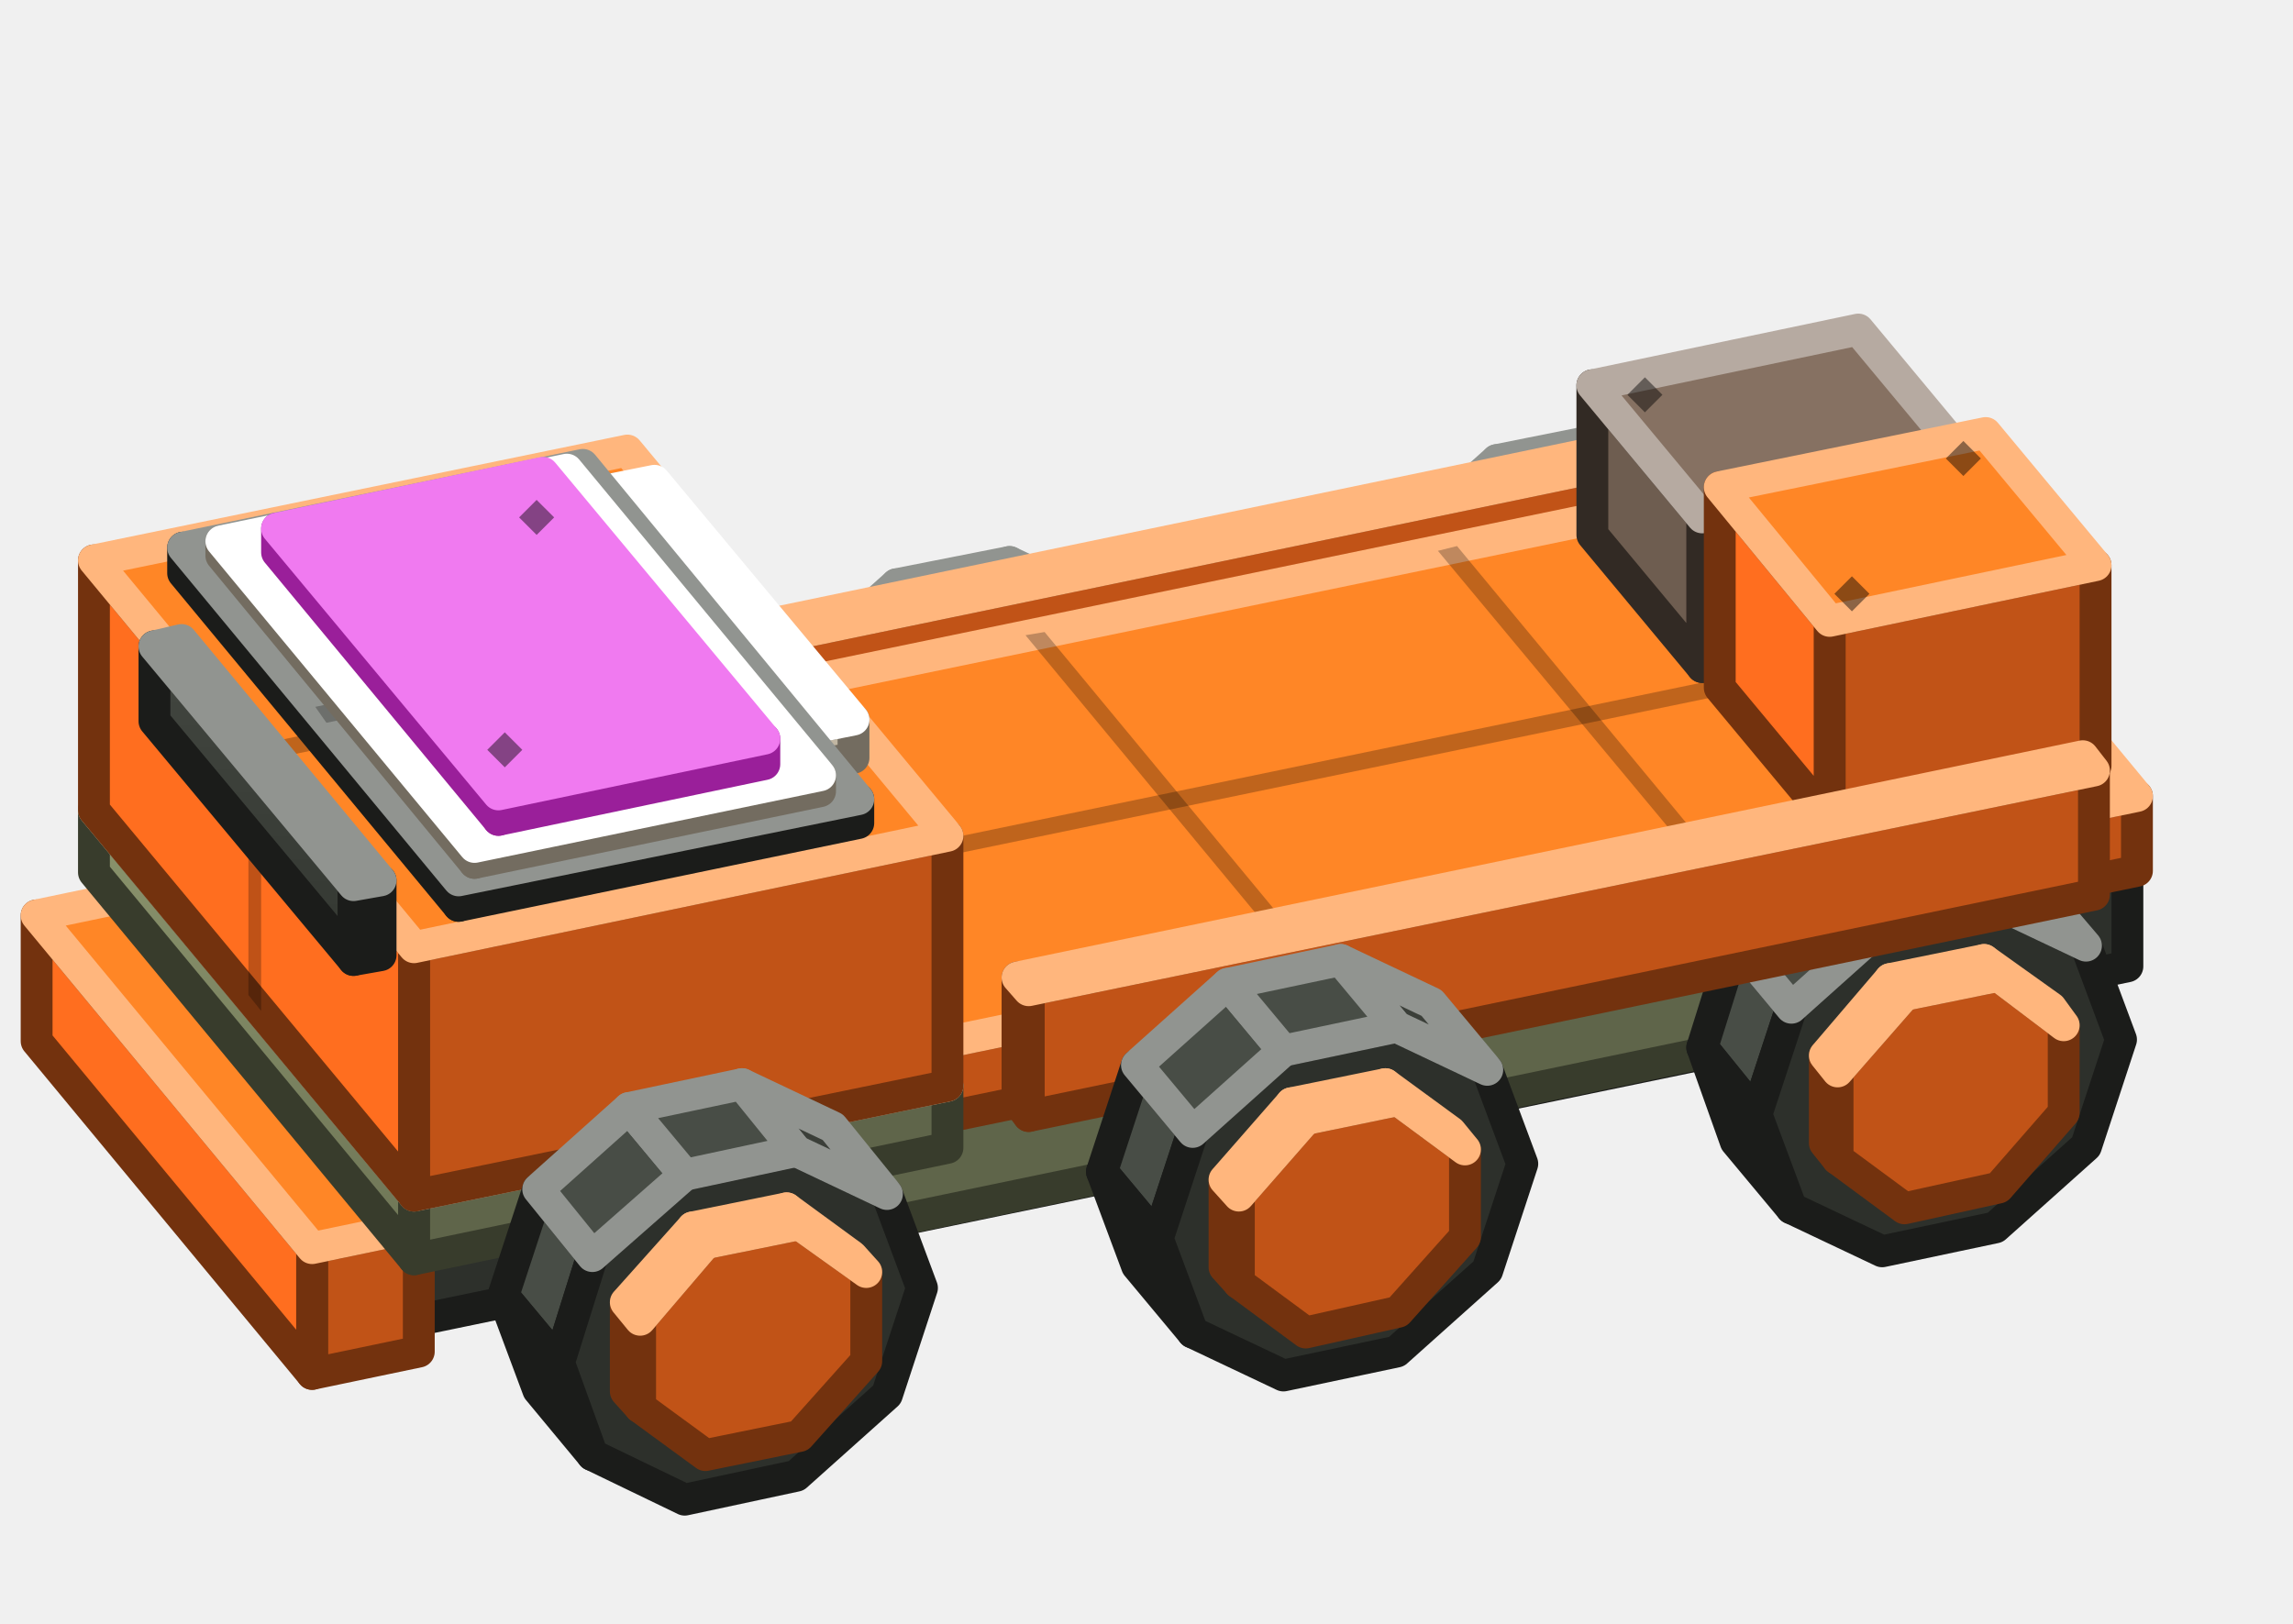
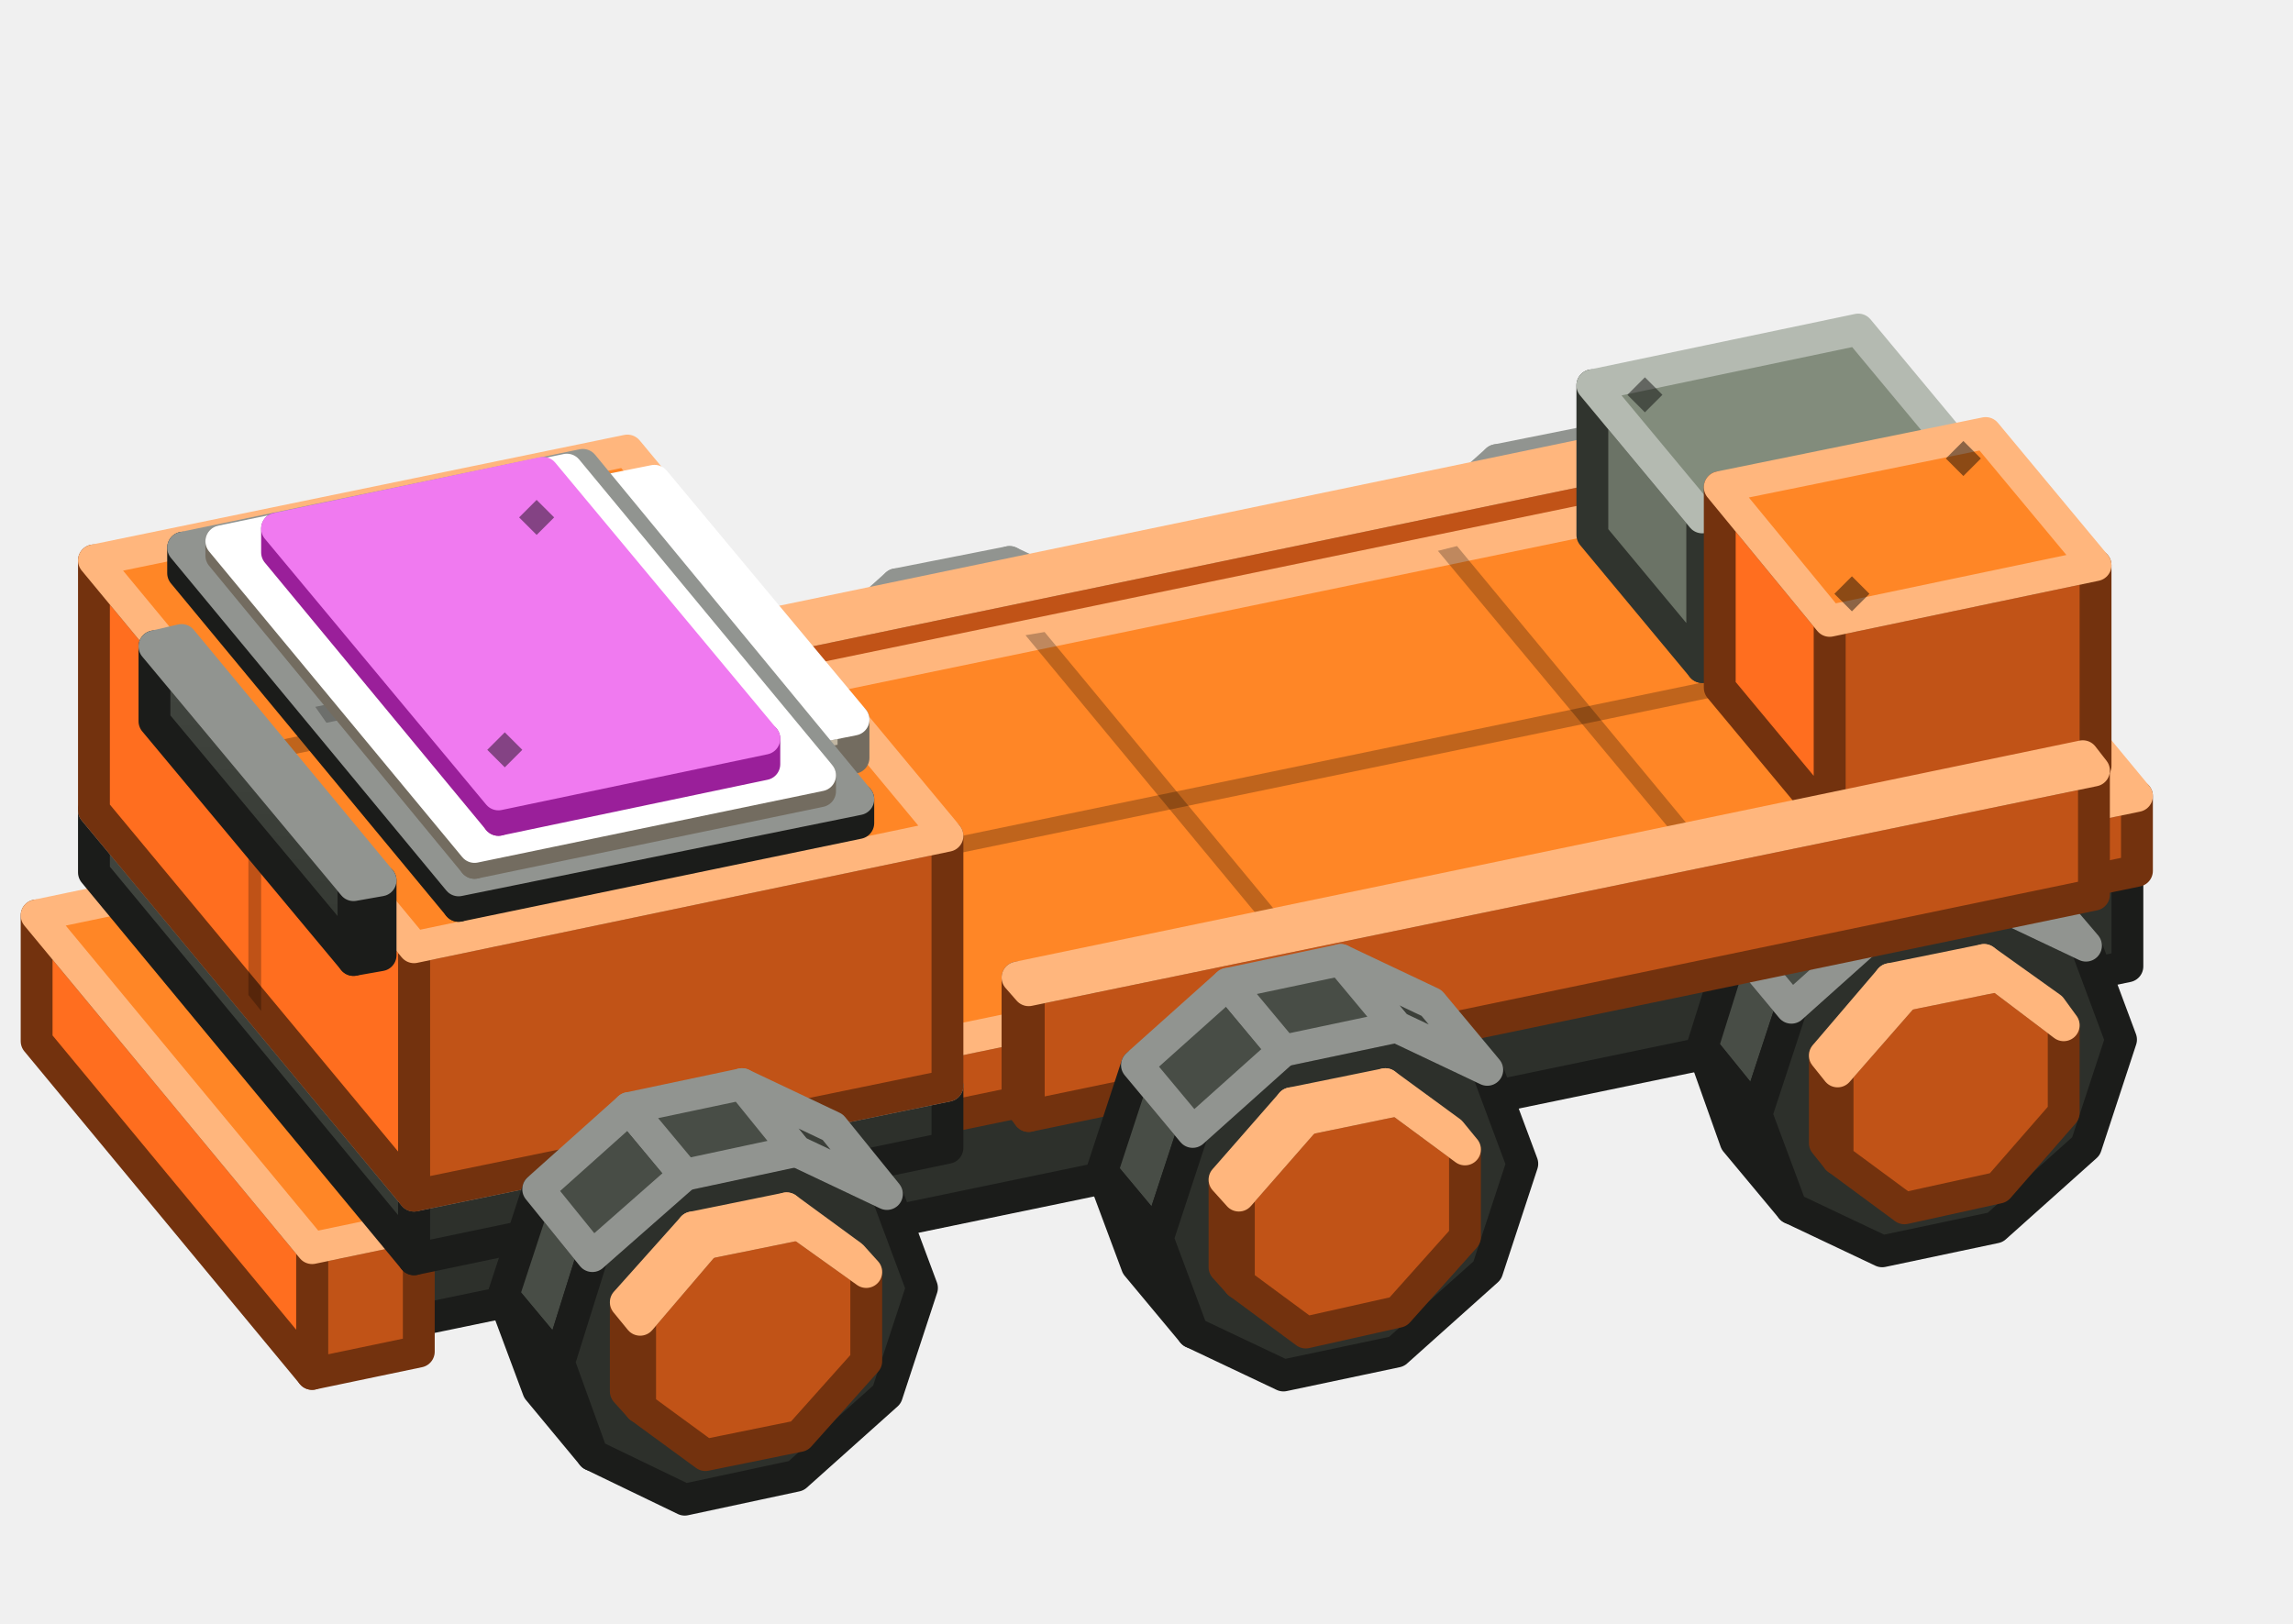
<svg xmlns="http://www.w3.org/2000/svg" width="144" height="102" viewBox="0 0 144 102">
  <defs>
    <linearGradient id="s0" x1="0" y1="0" x2="0" y2="1">
-       <stop offset="0" stop-color="#A2AB86" />
-       <stop offset="1" stop-color="#8B946D" />
+       <stop offset="0" stop-color="#5A5F59" />
+       <stop offset="1" stop-color="#424640" />
    </linearGradient>
    <linearGradient id="s1" x1="0" y1="0" x2="0" y2="1">
      <stop offset="0" stop-color="#424640" />
      <stop offset="1" stop-color="#343832" />
-     </linearGradient>
-     <linearGradient id="s2" x1="0" y1="0" x2="0" y2="1">
-       <stop offset="0" stop-color="#5A5F59" />
-       <stop offset="1" stop-color="#424640" />
-     </linearGradient>
-     <linearGradient id="s3" x1="0" y1="0" x2="0" y2="1">
-       <stop offset="0" stop-color="#8B946D" />
-       <stop offset="1" stop-color="#6E7556" />
    </linearGradient>
  </defs>
  <g stroke-width="2" stroke-linejoin="round">
    <polygon points="90.5,37.2 90.5,42.7 89.6,41.7 89.6,36.2" fill="#FF6E1F" stroke="#73320E" />
    <polygon points="94.6,32.4 90.5,37.2 90.5,42.7 94.6,45.8 100.5,44.5 104.7,39.8 104.7,34.3 100.5,31.2" fill="#C15317" stroke="#73320E" />
    <polygon points="94.6,32.4 90.5,37.2 89.6,36.2 93.8,31.4" fill="#FF8626" stroke="#FFB67D" />
    <polygon points="104.7,34.3 100.5,31.2 99.7,30.2 103.8,33.2" fill="#FF6E1F" stroke="#FFB67D" />
    <polygon points="100.5,31.2 94.6,32.4 93.8,31.4 99.7,30.2" fill="#FF8626" stroke="#FFB67D" />
    <polygon points="91.7,38.2 89.5,44.9 86.1,40.8 88.3,34" fill="#484D46" stroke="#1B1C1A" />
    <polygon points="89.5,44.9 91.7,50.8 88.3,46.6 86.1,40.8" fill="#3B3F39" stroke="#1B1C1A" />
    <polygon points="97.4,33.1 91.7,38.2 89.5,44.9 91.7,50.8 97.4,53.5 104.5,52 110.2,46.9 112.4,40.2 110.2,34.4 104.5,31.6" fill="#2D302B" stroke="#1B1C1A" />
    <polygon points="97.4,33.1 91.7,38.2 88.3,34 94,28.9" fill="#484D46" stroke="#919490" />
    <polygon points="110.2,34.4 104.5,31.6 101,27.5 106.8,30.2" fill="#3B3F39" stroke="#919490" />
    <polygon points="104.5,31.6 97.4,33.1 94,28.9 101,27.5" fill="#484D46" stroke="#919490" />
    <polygon points="52.9,45 52.9,50.5 52,49.5 52,43.9" fill="#FF6E1F" stroke="#73320E" />
    <polygon points="57,40.2 52.9,45 52.9,50.5 57,53.6 62.9,52.3 67.1,47.6 67.1,42 62.9,39" fill="#C15317" stroke="#73320E" />
    <polygon points="57,40.2 52.9,45 52,43.9 56.2,39.2" fill="#FF8626" stroke="#FFB67D" />
    <polygon points="67.1,42 62.9,39 62,38 66.2,41" fill="#FF6E1F" stroke="#FFB67D" />
    <polygon points="62.9,39 57,40.2 56.2,39.2 62,38" fill="#FF8626" stroke="#FFB67D" />
    <polygon points="54.1,46 51.9,52.7 48.4,48.5 50.6,41.8" fill="#484D46" stroke="#1B1C1A" />
    <polygon points="51.9,52.7 54.1,58.6 50.6,54.4 48.4,48.5" fill="#3B3F39" stroke="#1B1C1A" />
    <polygon points="59.8,40.9 54.1,46 51.9,52.7 54.1,58.6 59.8,61.3 66.9,59.8 72.6,54.7 74.8,48 72.6,42.1 66.9,39.4" fill="#2D302B" stroke="#1B1C1A" />
    <polygon points="59.8,40.9 54.1,46 50.6,41.8 56.3,36.7" fill="#484D46" stroke="#919490" />
    <polygon points="72.6,42.1 66.9,39.4 63.4,35.3 69.1,38" fill="#3B3F39" stroke="#919490" />
    <polygon points="66.9,39.4 59.8,40.9 56.3,36.7 63.4,35.3" fill="#484D46" stroke="#919490" />
    <polygon points="113.5,34.5 46.6,48.3 46.6,40.5 113.5,26.6" fill="#C15317" stroke="#73320E" />
    <polygon points="46.6,48.3 45.9,47.5 45.9,39.7 46.6,40.5" fill="#FF6E1F" stroke="#73320E" />
    <polygon points="45.9,39.7 112.8,25.8 113.5,26.6 46.6,40.5" fill="#FF8626" stroke="#FFB67D" />
-     <polygon points="106.7,45.1 39.8,59 39.8,52.7 106.7,38.9" fill="#5F654A" stroke="#383C2C" />
-     <polygon points="39.8,59 39.1,58.2 39.1,51.9 39.8,52.7" fill="#7D8562" stroke="#383C2C" />
-     <polygon points="39.1,51.9 106,38 106.7,38.9 39.8,52.7" fill="url(#s0)" stroke="#C1C7AE" />
+     <polygon points="106.7,45.1 39.8,59 39.8,52.7 106.7,38.9" fill="#2D302B" stroke="#1B1C1A" />
+     <polygon points="39.8,59 39.1,58.2 39.1,51.9 39.8,52.7" fill="#3B3F39" stroke="#1B1C1A" />
+     <polygon points="39.1,51.9 106,38 106.7,38.9 39.8,52.7" fill="url(#s0)" stroke="#919490" />
    <polygon points="15.2,52.8 15.2,58.3 14.4,57.3 14.4,51.7" fill="#FF6E1F" stroke="#73320E" />
    <polygon points="19.4,48 15.2,52.8 15.2,58.3 19.4,61.3 25.3,60.1 29.4,55.4 29.4,49.8 25.3,46.8" fill="#C15317" stroke="#73320E" />
    <polygon points="19.4,48 15.2,52.8 14.4,51.7 18.5,47" fill="#FF8626" stroke="#FFB67D" />
    <polygon points="29.4,49.8 25.3,46.8 24.4,45.8 28.6,48.8" fill="#FF6E1F" stroke="#FFB67D" />
    <polygon points="25.3,46.8 19.4,48 18.5,47 24.4,45.8" fill="#FF8626" stroke="#FFB67D" />
    <polygon points="16.5,53.8 14.3,60.5 10.8,56.3 13,49.6" fill="#484D46" stroke="#1B1C1A" />
    <polygon points="14.3,60.5 16.5,66.4 13,62.2 10.8,56.3" fill="#3B3F39" stroke="#1B1C1A" />
    <polygon points="22.2,48.7 16.5,53.8 14.3,60.5 16.5,66.4 22.2,69.1 29.2,67.6 35,62.5 37.1,55.8 35,49.9 29.2,47.2" fill="#2D302B" stroke="#1B1C1A" />
    <polygon points="22.2,48.7 16.5,53.8 13,49.6 18.7,44.5" fill="#484D46" stroke="#919490" />
    <polygon points="35,49.9 29.2,47.2 25.8,43 31.5,45.8" fill="#3B3F39" stroke="#919490" />
    <polygon points="29.2,47.2 22.2,48.7 18.7,44.5 25.8,43" fill="#484D46" stroke="#919490" />
    <polygon points="133.6,60.7 24.9,83.2 24.9,75.4 133.6,52.8" fill="#2D302B" stroke="#1B1C1A" />
    <polygon points="24.9,83.2 10.4,65.6 10.4,57.8 24.9,75.4" fill="url(#s1)" stroke="#1B1C1A" />
-     <polygon points="10.4,57.8 119.1,35.3 133.6,52.8 24.9,75.4" fill="url(#s2)" stroke="#919490" />
+     <polygon points="10.4,57.8 119.1,35.3 133.6,52.8 24.9,75.4" fill="url(#s0)" stroke="#919490" />
    <polygon points="37,52.3 38.1,52 52.7,69.6 51.5,69.9" fill="#000000" fill-opacity="0.25" />
    <polygon points="64.1,46.7 65.3,46.4 79.9,64 78.7,64.2" fill="#000000" fill-opacity="0.25" />
    <polygon points="91.3,41 92.5,40.8 107,58.4 105.9,58.6" fill="#000000" fill-opacity="0.25" />
-     <polygon points="121.6,63.1 54.7,77 54.7,70.7 121.6,56.9" fill="#5F654A" stroke="#383C2C" />
-     <polygon points="54.7,77 54,76.1 54,69.9 54.7,70.7" fill="#7D8562" stroke="#383C2C" />
-     <polygon points="54,69.9 120.9,56 121.6,56.9 54.7,70.7" fill="url(#s0)" stroke="#C1C7AE" />
+     <polygon points="121.6,63.1 54.7,77 54.7,70.7 121.6,56.9" fill="#2D302B" stroke="#1B1C1A" />
+     <polygon points="54.7,77 54,76.1 54,69.9 54.7,70.7" fill="#3B3F39" stroke="#1B1C1A" />
+     <polygon points="54,69.9 120.9,56 121.6,56.9 54.7,70.7" fill="url(#s0)" stroke="#919490" />
    <polygon points="134.2,54.7 56.4,70.8 56.4,66.1 134.2,50" fill="#C15317" stroke="#73320E" />
    <polygon points="56.4,70.8 39.1,49.9 39.1,45.2 56.4,66.1" fill="#FF6E1F" stroke="#73320E" />
    <polygon points="39.1,45.2 116.9,29.1 134.2,50 56.4,66.1" fill="#FF8626" stroke="#FFB67D" />
    <polygon points="64.4,39.9 65.6,39.7 82.9,60.6 81.7,60.8" fill="#000000" fill-opacity="0.25" />
    <polygon points="90.3,34.6 91.5,34.3 108.8,55.2 107.7,55.5" fill="#000000" fill-opacity="0.25" />
    <polygon points="47.4,55.2 125.1,39.1 125.9,40 48.1,56.1" fill="#000000" fill-opacity="0.25" />
-     <polygon points="123.6,38.5 106.9,41.9 106.9,32.5 123.6,29" fill="#53463C" stroke="#322A24" />
-     <polygon points="106.9,41.9 100,33.6 100,24.2 106.9,32.5" fill="#6E5D50" stroke="#322A24" />
-     <polygon points="100,24.2 116.7,20.7 123.6,29 106.9,32.5" fill="#867162" stroke="#B6AAA1" />
+     <polygon points="123.6,38.5 106.9,41.9 106.9,32.5 123.6,29" fill="#51574D" stroke="#30342E" />
+     <polygon points="106.9,41.9 100,33.6 100,24.2 106.9,32.5" fill="#6B7366" stroke="#30342E" />
+     <polygon points="100,24.2 116.7,20.7 123.6,29 106.9,32.5" fill="#828C7C" stroke="#B4BAB1" />
    <polygon points="102.2,24.8 103.3,23.7 104.4,24.8 103.3,25.9" fill="#000000" fill-opacity="0.45" />
    <polygon points="119.2,28.4 120.3,27.3 121.4,28.4 120.3,29.5" fill="#000000" fill-opacity="0.45" />
    <polygon points="131.6,48.1 114.9,51.5 114.9,39 131.6,35.5" fill="#C15317" stroke="#73320E" />
    <polygon points="114.9,51.5 108,43.2 108,30.6 114.9,39" fill="#FF6E1F" stroke="#73320E" />
    <polygon points="108,30.6 124.7,27.2 131.6,35.5 114.9,39" fill="#FF8626" stroke="#FFB67D" />
    <polygon points="115.2,37.3 116.3,36.2 117.4,37.3 116.3,38.4" fill="#000000" fill-opacity="0.45" />
    <polygon points="122.2,28.8 123.3,27.7 124.4,28.8 123.3,29.9" fill="#000000" fill-opacity="0.45" />
    <polygon points="112.5,63.3 110.3,70 106.9,65.8 109,59.1" fill="#484D46" stroke="#1B1C1A" />
    <polygon points="110.3,70 112.5,75.9 109,71.7 106.9,65.8" fill="#3B3F39" stroke="#1B1C1A" />
    <polygon points="118.2,58.2 112.5,63.3 110.3,70 112.5,75.9 118.2,78.6 125.3,77.1 131,72 133.2,65.3 131,59.4 125.3,56.7" fill="#2D302B" stroke="#1B1C1A" />
    <polygon points="118.2,58.2 112.5,63.3 109,59.1 114.8,54" fill="#484D46" stroke="#919490" />
    <polygon points="131,59.4 125.3,56.7 121.8,52.5 127.5,55.3" fill="#3B3F39" stroke="#919490" />
    <polygon points="125.3,56.7 118.2,58.2 114.8,54 121.8,52.5" fill="#484D46" stroke="#919490" />
    <polygon points="131.5,56.2 64.6,70.1 64.6,62.2 131.5,48.4" fill="#C15317" stroke="#73320E" />
    <polygon points="64.6,70.1 63.9,69.2 63.9,61.4 64.6,62.2" fill="#FF6E1F" stroke="#73320E" />
    <polygon points="63.9,61.4 130.8,47.5 131.5,48.4 64.6,62.2" fill="#FF8626" stroke="#FFB67D" />
    <polygon points="115.4,67.3 115.4,72.8 114.6,71.8 114.6,66.3" fill="#FF6E1F" stroke="#73320E" />
    <polygon points="119.6,62.5 115.4,67.3 115.4,72.8 119.6,75.9 125.5,74.6 129.6,69.9 129.6,64.4 125.5,61.3" fill="#C15317" stroke="#73320E" />
    <polygon points="119.6,62.5 115.4,67.3 114.6,66.3 118.7,61.5" fill="#FF8626" stroke="#FFB67D" />
    <polygon points="129.6,64.4 125.5,61.3 124.6,60.3 128.8,63.3" fill="#FF6E1F" stroke="#FFB67D" />
    <polygon points="125.5,61.3 119.6,62.5 118.7,61.5 124.6,60.3" fill="#FF8626" stroke="#FFB67D" />
    <polygon points="26.3,84.9 19.6,86.3 19.6,78.4 26.3,77" fill="#C15317" stroke="#73320E" />
    <polygon points="19.6,86.3 2.3,65.4 2.3,57.5 19.6,78.4" fill="#FF6E1F" stroke="#73320E" />
    <polygon points="2.3,57.5 9,56.1 26.3,77 19.6,78.4" fill="#FF8626" stroke="#FFB67D" />
    <polygon points="74.9,71.1 72.7,77.8 69.2,73.6 71.4,66.9" fill="#484D46" stroke="#1B1C1A" />
    <polygon points="72.7,77.8 74.9,83.7 71.4,79.5 69.2,73.6" fill="#3B3F39" stroke="#1B1C1A" />
    <polygon points="80.6,66 74.9,71.1 72.7,77.8 74.9,83.7 80.6,86.4 87.7,84.9 93.4,79.8 95.6,73.1 93.4,67.2 87.7,64.5" fill="#2D302B" stroke="#1B1C1A" />
    <polygon points="80.6,66 74.9,71.1 71.4,66.9 77.1,61.8" fill="#484D46" stroke="#919490" />
    <polygon points="93.4,67.2 87.7,64.5 84.2,60.3 89.9,63" fill="#3B3F39" stroke="#919490" />
    <polygon points="87.7,64.5 80.6,66 77.1,61.8 84.2,60.3" fill="#484D46" stroke="#919490" />
-     <polygon points="59.5,72.1 26,79.1 26,75.1 59.5,68.2" fill="#5F654A" stroke="#383C2C" />
-     <polygon points="26,79.1 5.9,54.8 5.9,50.9 26,75.1" fill="url(#s3)" stroke="#383C2C" />
-     <polygon points="5.9,50.9 39.4,44 59.5,68.2 26,75.1" fill="url(#s0)" stroke="#C1C7AE" />
+     <polygon points="59.5,72.1 26,79.1 26,75.1 59.5,68.2" fill="#2D302B" stroke="#1B1C1A" />
+     <polygon points="26,79.1 5.9,54.8 5.9,50.9 26,75.1" fill="url(#s1)" stroke="#1B1C1A" />
+     <polygon points="5.9,50.9 39.4,44 59.5,68.2 26,75.1" fill="url(#s0)" stroke="#919490" />
    <polygon points="15.6,62.5 49,55.6 49.8,56.5 16.4,63.5" fill="#000000" fill-opacity="0.25" />
    <polygon points="26.8,70.8 27.9,69.7 29,70.8 27.9,71.9" fill="#000000" fill-opacity="0.45" />
    <polygon points="36.4,48.3 37.5,47.2 38.6,48.3 37.5,49.4" fill="#000000" fill-opacity="0.45" />
    <polygon points="59.5,68.2 26,75.1 26,59.5 59.5,52.5" fill="#C15317" stroke="#73320E" />
    <polygon points="26,75.1 5.9,50.9 5.9,35.2 26,59.5" fill="#FF6E1F" stroke="#73320E" />
    <polygon points="16.4,63.5 15.6,62.5 15.6,46.9 16.4,47.8" fill="#000000" fill-opacity="0.25" />
    <polygon points="5.9,35.2 39.4,28.3 59.5,52.5 26,59.5" fill="#FF8626" stroke="#FFB67D" />
    <polygon points="15.6,46.9 49,39.9 49.8,40.9 16.4,47.8" fill="#000000" fill-opacity="0.25" />
    <polygon points="53.6,47.6 51.1,48.1 51.1,45.7 53.6,45.2" fill="#C1B6A2" stroke="#736C60" />
    <polygon points="51.1,48.1 38.6,33 38.6,30.7 51.1,45.7" fill="#FFF1D6" stroke="#736C60" />
    <polygon points="38.6,30.7 41.1,30.2 53.6,45.2 51.1,45.7" fill="#FFFFFF" stroke="#FFFFFF" />
    <polygon points="77.8,75.1 77.8,80.6 76.9,79.6 76.9,74.1" fill="#FF6E1F" stroke="#73320E" />
    <polygon points="82,70.3 77.8,75.1 77.8,80.6 82,83.7 87.8,82.4 92,77.7 92,72.2 87.8,69.1" fill="#C15317" stroke="#73320E" />
    <polygon points="82,70.3 77.8,75.1 76.9,74.1 81.1,69.3" fill="#FF8626" stroke="#FFB67D" />
    <polygon points="92,72.2 87.8,69.1 87,68.1 91.1,71.1" fill="#FF6E1F" stroke="#FFB67D" />
    <polygon points="87.8,69.1 82,70.3 81.1,69.3 87,68.1" fill="#FF8626" stroke="#FFB67D" />
    <polygon points="53.9,51.7 28.8,56.9 28.8,55.3 53.9,50.2" fill="#2D302B" stroke="#1B1C1A" />
    <polygon points="28.8,56.9 11.5,36 11.5,34.4 28.8,55.3" fill="url(#s1)" stroke="#1B1C1A" />
-     <polygon points="11.5,34.4 36.6,29.2 53.9,50.2 28.8,55.3" fill="url(#s2)" stroke="#919490" />
+     <polygon points="11.5,34.4 36.6,29.2 53.9,50.2 28.8,55.3" fill="url(#s0)" stroke="#919490" />
    <polygon points="19.8,44.4 44.9,39.2 45.6,40.2 20.5,45.4" fill="#000000" fill-opacity="0.25" />
    <polygon points="16.3,36.6 17.4,35.5 18.5,36.6 17.4,37.7" fill="#000000" fill-opacity="0.45" />
    <polygon points="46.9,48 48,46.9 49.1,48 48,49.1" fill="#000000" fill-opacity="0.45" />
    <polygon points="51.5,49.7 29.8,54.2 29.8,53.2 51.5,48.7" fill="#C1B6A2" stroke="#736C60" />
    <polygon points="29.8,54.2 13.9,34.9 13.9,34 29.8,53.2" fill="#FFF1D6" stroke="#736C60" />
    <polygon points="13.9,34 35.6,29.5 51.5,48.7 29.8,53.2" fill="#FFFFFF" stroke="#FFFFFF" />
    <polygon points="48,48 31.3,51.5 31.3,49.9 48,46.4" fill="#9A1F9A" stroke="#9A1F9A" />
    <polygon points="31.3,51.5 17.4,34.7 17.4,33.2 31.3,49.9" fill="#D234D2" stroke="#9A1F9A" />
    <polygon points="17.4,33.2 34.1,29.7 48,46.4 31.3,49.9" fill="#F07AF0" stroke="#F07AF0" />
    <polygon points="30.6,47.1 31.7,46 32.8,47.1 31.7,48.2" fill="#000000" fill-opacity="0.45" />
    <polygon points="32.6,32.5 33.7,31.4 34.8,32.5 33.7,33.6" fill="#000000" fill-opacity="0.45" />
    <polygon points="23.9,60 22.2,60.3 22.2,55.6 23.9,55.3" fill="#2D302B" stroke="#1B1C1A" />
    <polygon points="22.2,60.3 9.7,45.3 9.7,40.6 22.2,55.6" fill="url(#s1)" stroke="#1B1C1A" />
-     <polygon points="9.7,40.6 11.4,40.2 23.9,55.3 22.2,55.6" fill="url(#s2)" stroke="#919490" />
+     <polygon points="9.7,40.6 11.4,40.2 23.9,55.3 22.2,55.6" fill="url(#s0)" stroke="#919490" />
    <polygon points="37.2,78.9 35.1,85.6 31.6,81.4 33.8,74.7" fill="#484D46" stroke="#1B1C1A" />
    <polygon points="35.1,85.6 37.2,91.4 33.8,87.3 31.6,81.4" fill="#3B3F39" stroke="#1B1C1A" />
    <polygon points="43,73.8 37.2,78.9 35.1,85.6 37.2,91.4 43,94.2 50,92.7 55.7,87.6 57.9,80.9 55.7,75 50,72.3" fill="#2D302B" stroke="#1B1C1A" />
    <polygon points="43,73.8 37.2,78.9 33.8,74.7 39.5,69.6" fill="#484D46" stroke="#919490" />
    <polygon points="55.7,75 50,72.3 46.6,68.1 52.3,70.8" fill="#3B3F39" stroke="#919490" />
    <polygon points="50,72.3 43,73.8 39.5,69.6 46.6,68.1" fill="#484D46" stroke="#919490" />
    <polygon points="40.2,82.9 40.2,88.4 39.3,87.4 39.3,81.8" fill="#FF6E1F" stroke="#73320E" />
    <polygon points="44.3,78.1 40.2,82.9 40.2,88.4 44.3,91.4 50.2,90.2 54.4,85.5 54.4,79.9 50.2,76.9" fill="#C15317" stroke="#73320E" />
    <polygon points="44.3,78.1 40.2,82.9 39.3,81.8 43.5,77.1" fill="#FF8626" stroke="#FFB67D" />
    <polygon points="54.4,79.9 50.2,76.9 49.4,75.9 53.5,78.9" fill="#FF6E1F" stroke="#FFB67D" />
    <polygon points="50.2,76.9 44.3,78.1 43.5,77.1 49.4,75.9" fill="#FF8626" stroke="#FFB67D" />
  </g>
</svg>
